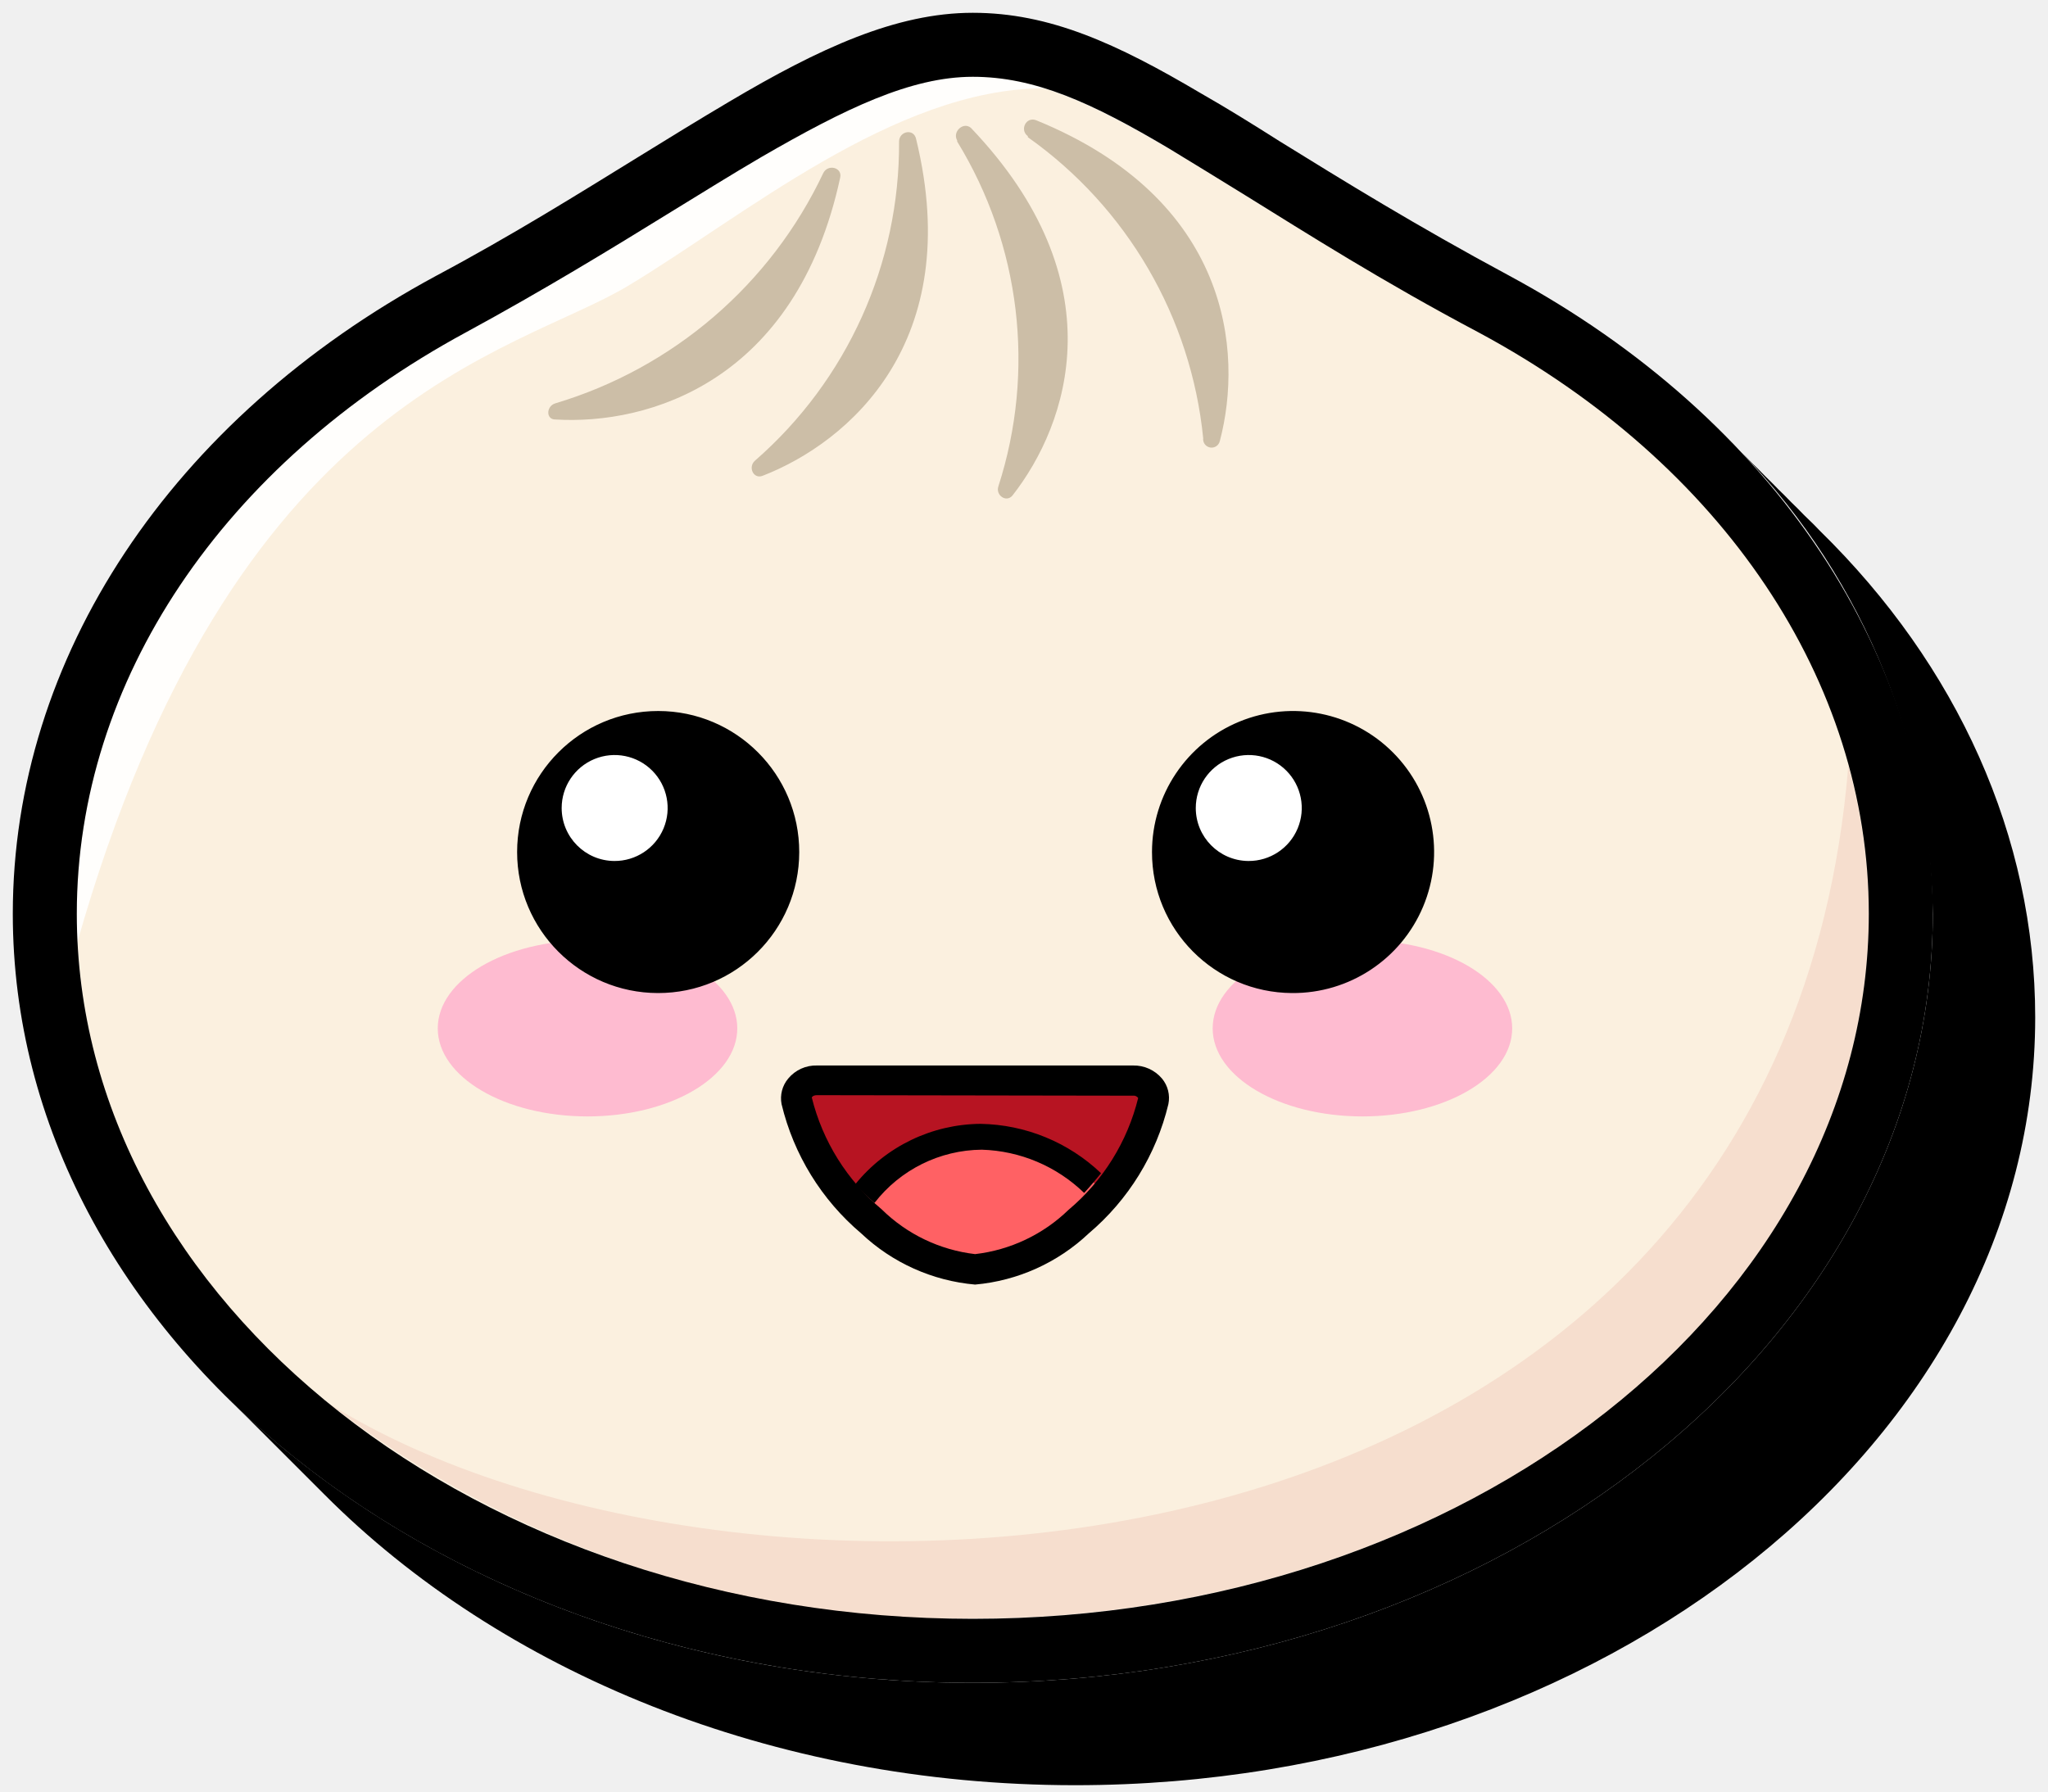
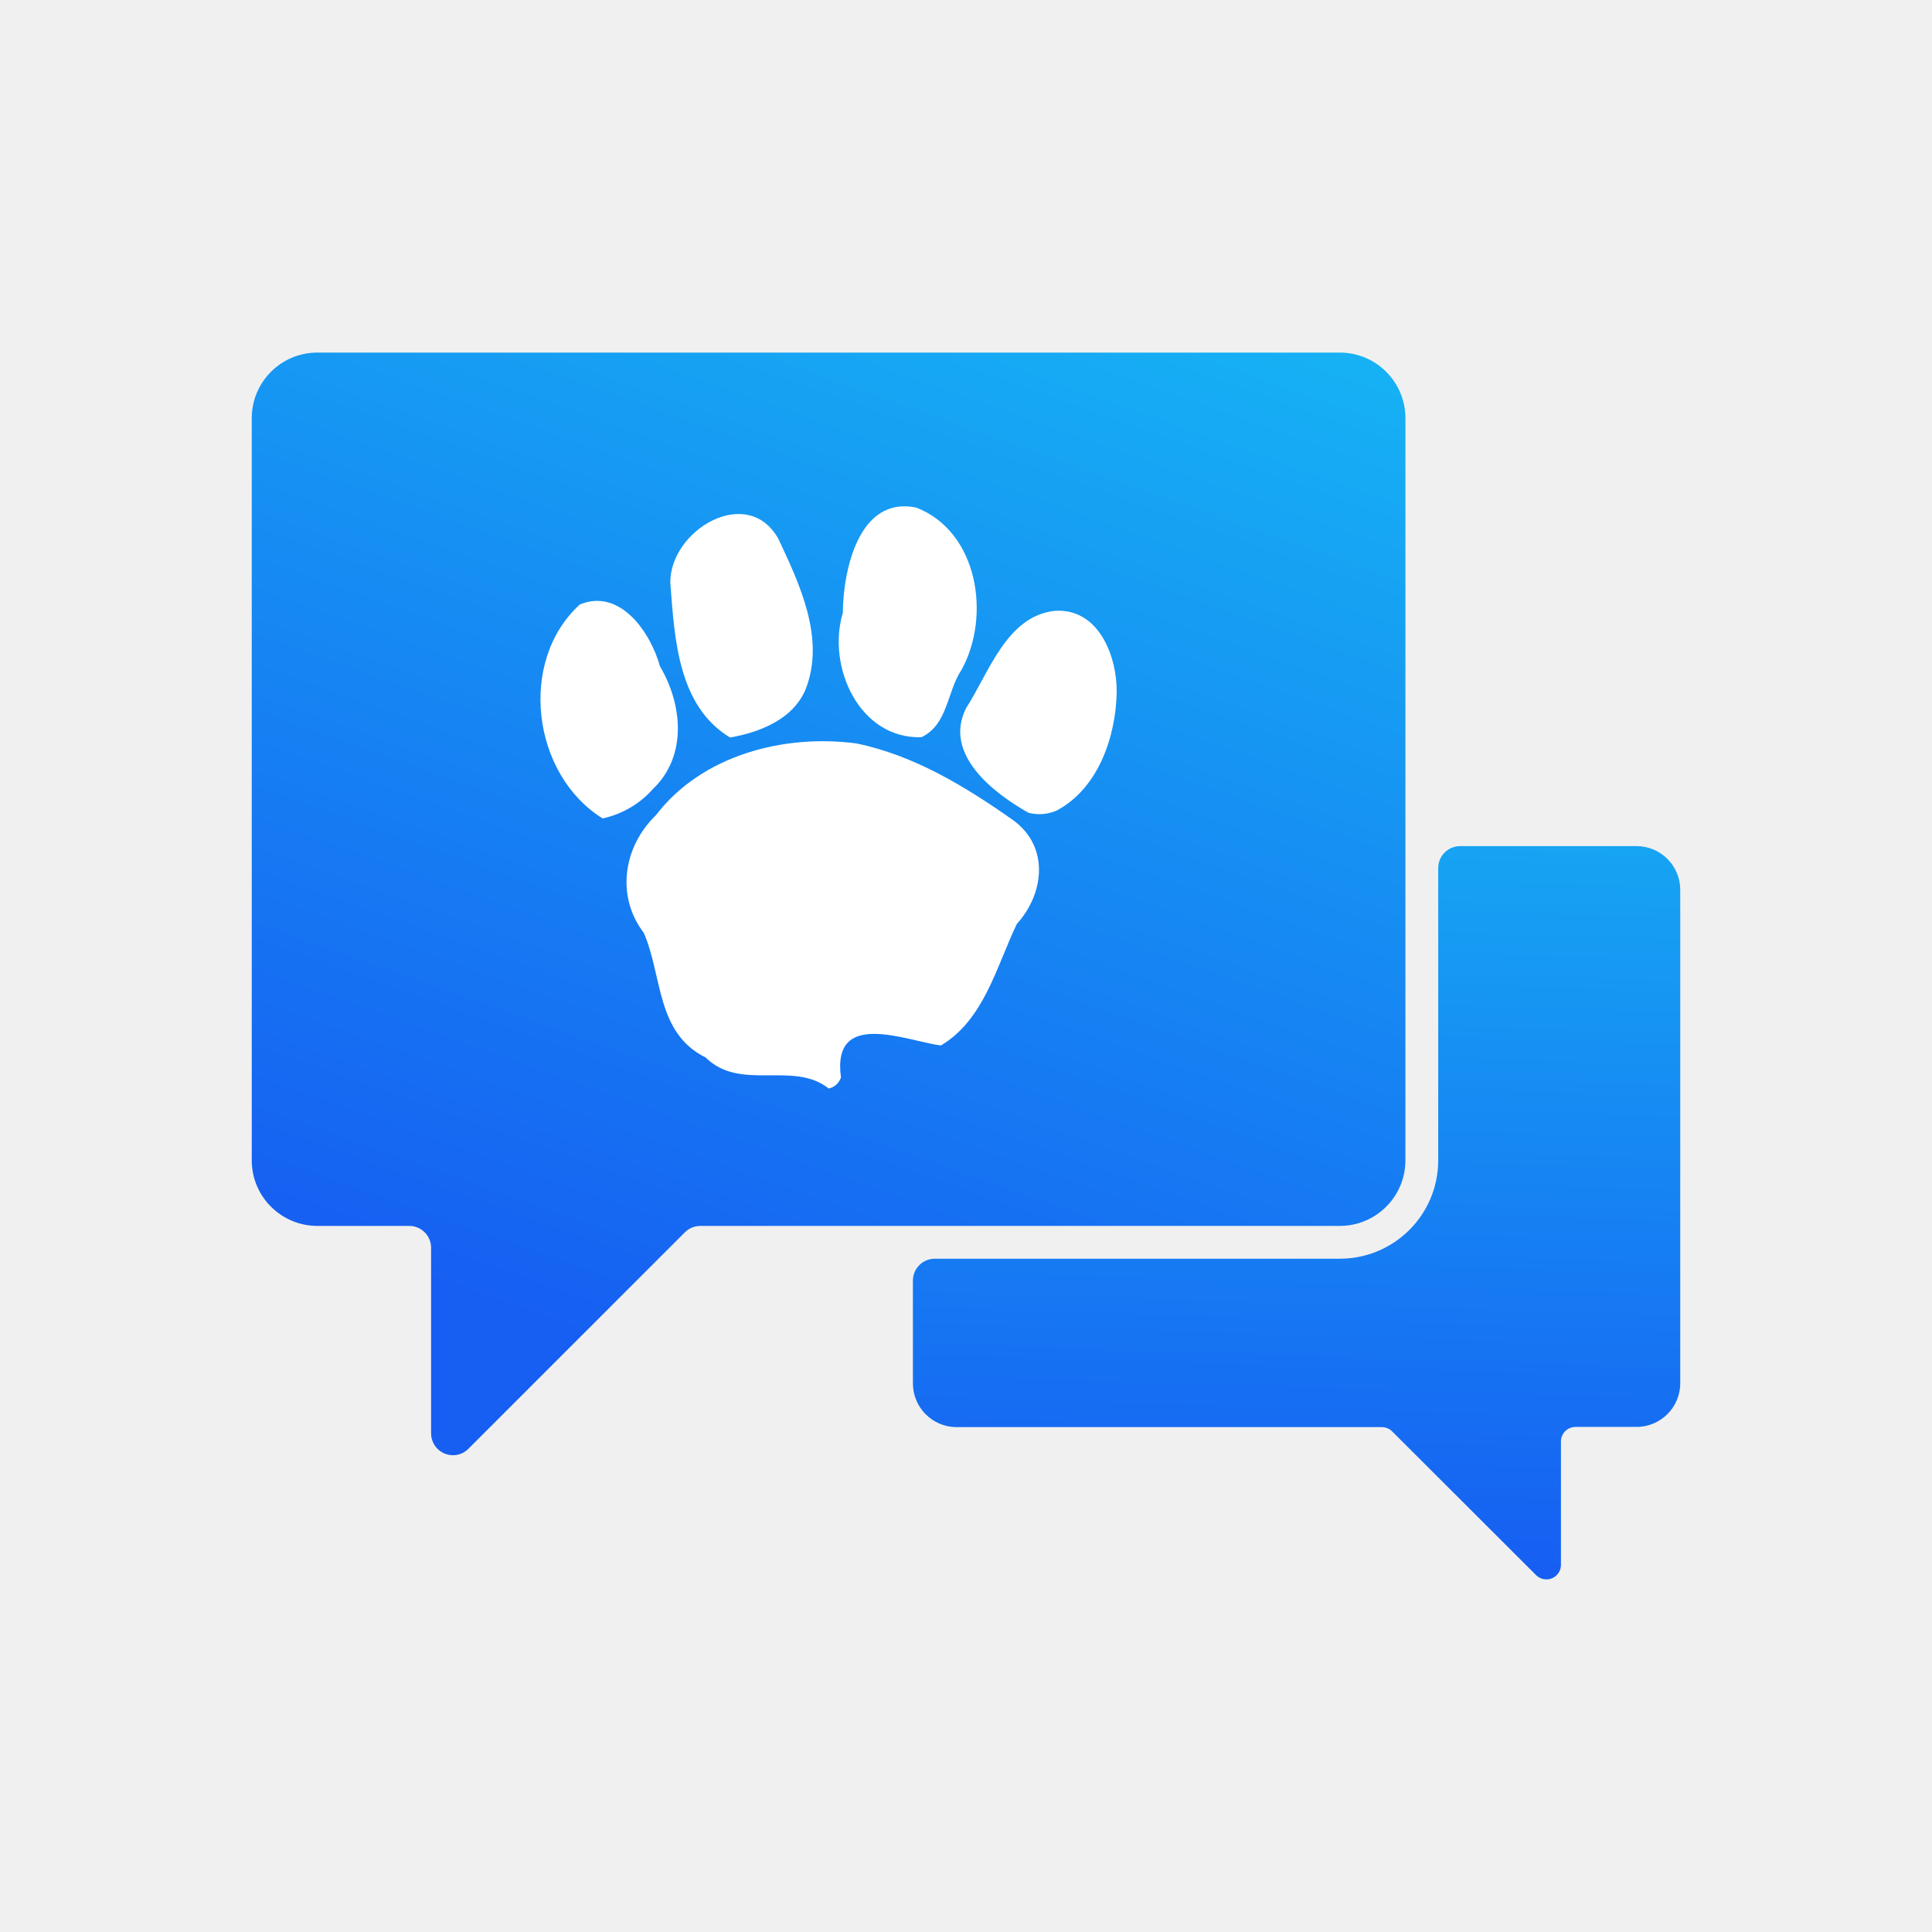
- <svg xmlns="http://www.w3.org/2000/svg" id="Bun" viewBox="0 0 80 70">
-   <path id="Shadow" d="M71.09,20.74c-.16-.17-.33-.34-.5-.5s-.33-.34-.5-.5-.33-.34-.5-.5-.33-.34-.5-.5-.33-.34-.5-.5-.33-.34-.5-.5-.33-.34-.5-.5A26.46,26.46,0,0,1,75.5,35.7c0,16.57-16.82,30.05-37.5,30.05-11.58,0-21.94-4.23-28.83-10.86l.5.5.5.5.5.5.5.5.5.5.5.5.5.5C19.55,65.3,30.14,69.75,42,69.75c20.68,0,37.5-13.48,37.5-30C79.5,32.69,76.46,26,71.09,20.74Z" />
-   <g id="Body">
-     <path id="Background" d="M73,35.7c0,15.21-15.67,27.54-35,27.54S3,50.91,3,35.7C3,26.27,9,17.94,18.22,13S33.18,3,38,3s8.94,4.13,19.78,10C67,17.94,73,26.27,73,35.7Z" style="fill:#fbf0df" />
-     <path id="Bottom_Shadow" data-name="Bottom Shadow" d="M73,35.7a21.67,21.67,0,0,0-.8-5.78c-2.73,33.3-43.35,34.9-59.32,24.94A40,40,0,0,0,38,63.24C57.3,63.24,73,50.89,73,35.7Z" style="fill:#f6dece" />
-     <path id="Light_Shine" data-name="Light Shine" d="M24.53,11.17C29,8.49,34.94,3.46,40.78,3.45A9.29,9.29,0,0,0,38,3c-2.42,0-5,1.25-8.25,3.13-1.13.66-2.3,1.39-3.54,2.15-2.33,1.44-5,3.07-8,4.7C8.69,18.13,3,26.62,3,35.7c0,.4,0,.8,0,1.19C9.06,15.48,20.07,13.85,24.53,11.17Z" style="fill:#fffefc" />
-     <path id="Top" d="M35.12,5.53A16.41,16.41,0,0,1,29.49,18c-.28.25-.06.73.3.59,3.37-1.31,7.92-5.23,6-13.14C35.71,5,35.12,5.12,35.12,5.53Zm2.27,0A16.24,16.24,0,0,1,39,19c-.12.35.31.65.55.36C41.74,16.56,43.65,11,37.93,5,37.64,4.74,37.19,5.14,37.39,5.49Zm2.76-.17A16.42,16.42,0,0,1,47,17.12a.33.33,0,0,0,.65.11c.92-3.49.4-9.44-7.17-12.53C40.08,4.54,39.82,5.08,40.15,5.32ZM21.69,15.76a16.94,16.94,0,0,0,10.47-9c.18-.36.75-.22.66.18-1.73,8-7.52,9.67-11.12,9.45C21.32,16.4,21.33,15.87,21.69,15.76Z" style="fill:#ccbea7;fill-rule:evenodd" />
-     <path id="Outline" d="M38,65.75C17.32,65.75.5,52.27.5,35.7c0-10,6.18-19.33,16.53-24.92,3-1.6,5.57-3.21,7.86-4.62,1.26-.78,2.45-1.51,3.6-2.19C32,1.89,35,.5,38,.5s5.62,1.2,8.9,3.14c1,.57,2,1.19,3.07,1.87,2.49,1.54,5.3,3.28,9,5.27C69.32,16.37,75.5,25.69,75.5,35.7,75.5,52.27,58.68,65.75,38,65.75ZM38,3c-2.42,0-5,1.25-8.25,3.13-1.13.66-2.3,1.39-3.54,2.15-2.33,1.44-5,3.07-8,4.7C8.69,18.13,3,26.62,3,35.7,3,50.89,18.7,63.25,38,63.25S73,50.89,73,35.7C73,26.62,67.31,18.13,57.78,13,54,11,51.05,9.12,48.66,7.64c-1.09-.67-2.09-1.29-3-1.84C42.63,4,40.42,3,38,3Z" />
-   </g>
-   <g id="Mouth">
-     <g id="Background-2" data-name="Background">
-       <path d="M45.05,43a8.93,8.93,0,0,1-2.92,4.71,6.81,6.81,0,0,1-4,1.88A6.84,6.84,0,0,1,34,47.71,8.93,8.93,0,0,1,31.12,43a.72.72,0,0,1,.8-.81H44.26A.72.72,0,0,1,45.05,43Z" style="fill:#b71422" />
+ <svg xmlns="http://www.w3.org/2000/svg" xmlns:xlink="http://www.w3.org/1999/xlink" width="512" height="512" version="1.1" viewBox="0 0 512 512">
+   <defs>
+     <linearGradient id="a" x1="374.17" x2="170.64" y1="-112.67" y2="463" gradientUnits="userSpaceOnUse">
+       <stop stop-color="#16bbf4" offset="0" />
+       <stop stop-color="#165ff2" offset=".99" />
+     </linearGradient>
+     <linearGradient id="b" x1="488.28" x2="474.29" y1="112.58" y2="556.15" xlink:href="#a" />
+     <linearGradient id="linearGradient206" x1="374.17" x2="170.64" y1="-112.67" y2="463" gradientUnits="userSpaceOnUse" xlink:href="#a" />
+   </defs>
+   <g transform="matrix(.5796 0 0 .5796 66.717 93.438)">
+     <g>
+       <path d="m205.08 399.31h292.41a30 30 0 0 0 30-30v-339.31a30 30 0 0 0-30-30h-467.49a30 30 0 0 0-30 30v339.31a30 30 0 0 0 30 30h42a10 10 0 0 1 10 10v84.85a10 10 0 0 0 10.07 10 9.83 9.83 0 0 0 7-2.95l99-99a10 10 0 0 1 7.01-2.9z" fill="url(#linearGradient206)" style="isolation:isolate" />
+       <g fill="#ffffff">
+         <path d="m160.43 213c-32.24-20-38.9-71.83-10.42-97.83 18.42-7.6 32.4 12.85 36.62 28.25 10.32 17.45 12.59 41-3.16 56.08a42.81 42.81 0 0 1-23.04 13.5z" style="isolation:isolate" />
+         <path d="m348.22 213.86c-21.73-15.31-45.37-29.75-71.77-35.15-33.1-4.41-70.73 5.36-91.7 32.87-14.83 14.32-18.34 36.94-5.49 53.76 8.52 19.48 5.59 45.78 28.23 56.94 16 15.83 40 1.27 56.32 14.21a7.6 7.6 0 0 0 5.59-5.05c-4.25-31.33 29.21-16.95 45.66-14.61 19.77-11.71 25.43-36.14 34.75-55.58 12.55-13.83 15-35.25-1.59-47.39z" style="isolation:isolate" />
+         <path d="m367 118.1c-21.87 2.52-29.89 28.17-40.34 44.42-10.67 20.94 12.26 38.77 28.48 47.89a19.63 19.63 0 0 0 13-1.07c18.86-10.12 26.86-33.43 27.34-53.79 0.24-16.78-8.3-38.93-28.48-37.45z" style="isolation:isolate" />
+         <path d="m218.7 176c-24-14.47-25.38-45.76-27.32-70.65-0.38-24 35.23-45.5 49.43-20.14 9.8 20.9 21.47 45.47 12.47 68.66-5.68 13.77-20.93 19.73-34.58 22.13z" style="isolation:isolate" />
+         <path d="m306.18 175.87c-28.48 0.84-43.29-32.4-35.93-56.83 0.17-19.58 7.31-53.56 33.53-48.18 28.29 10.94 34.3 49.46 20.82 74.07-6.77 10-6.2 25.11-18.42 30.94z" style="isolation:isolate" />
+       </g>
    </g>
-     <g id="Tongue">
-       <path id="Background-3" data-name="Background" d="M34,47.79a6.91,6.91,0,0,0,4.12,1.9,6.91,6.91,0,0,0,4.11-1.9,10.63,10.63,0,0,0,1-1.07,6.83,6.83,0,0,0-4.9-2.31,6.15,6.15,0,0,0-5,2.78C33.56,47.4,33.76,47.6,34,47.79Z" style="fill:#ff6164" />
-       <path id="Outline-2" data-name="Outline" d="M34.16,47a5.36,5.36,0,0,1,4.19-2.08,6,6,0,0,1,4,1.69c.23-.25.45-.51.66-.77a7,7,0,0,0-4.71-1.93,6.36,6.36,0,0,0-4.89,2.36A9.53,9.53,0,0,0,34.16,47Z" />
-     </g>
-     <path id="Outline-3" data-name="Outline" d="M38.09,50.19a7.42,7.42,0,0,1-4.45-2,9.52,9.52,0,0,1-3.11-5.05,1.2,1.2,0,0,1,.26-1,1.41,1.41,0,0,1,1.13-.51H44.26a1.44,1.44,0,0,1,1.13.51,1.19,1.19,0,0,1,.25,1h0a9.52,9.52,0,0,1-3.11,5.05A7.42,7.42,0,0,1,38.09,50.19Zm-6.17-7.4c-.16,0-.2.07-.21.09a8.29,8.29,0,0,0,2.73,4.37A6.23,6.23,0,0,0,38.09,49a6.28,6.28,0,0,0,3.65-1.73,8.3,8.3,0,0,0,2.72-4.37.21.21,0,0,0-.2-.09Z" />
-   </g>
-   <g id="Face">
-     <ellipse id="Right_Blush" data-name="Right Blush" cx="53.22" cy="40.18" rx="5.85" ry="3.44" style="fill:#febbd0" />
-     <ellipse id="Left_Bluch" data-name="Left Bluch" cx="22.95" cy="40.18" rx="5.85" ry="3.44" style="fill:#febbd0" />
-     <path id="Eyes" d="M25.7,38.8a5.51,5.51,0,1,0-5.5-5.51A5.51,5.51,0,0,0,25.7,38.8Zm24.77,0A5.51,5.51,0,1,0,45,33.29,5.5,5.5,0,0,0,50.47,38.8Z" style="fill-rule:evenodd" />
-     <path id="Iris" d="M24,33.64a2.07,2.07,0,1,0-2.06-2.07A2.07,2.07,0,0,0,24,33.64Zm24.77,0a2.07,2.07,0,1,0-2.06-2.07A2.07,2.07,0,0,0,48.75,33.64Z" style="fill:#fff;fill-rule:evenodd" />
+     <path d="m633.15 225.66h-80.66a10 10 0 0 0-10 10v133.65a45 45 0 0 1-45 45h-185.19a10 10 0 0 0-10 10v47a20 20 0 0 0 19.95 20h194.47a6.65 6.65 0 0 1 4.7 1.95l65.83 65.74a6.65 6.65 0 0 0 11.35-4.7v-56.43a6.65 6.65 0 0 1 6.65-6.65h27.9a20 20 0 0 0 20-20v-225.61a20 20 0 0 0-20-19.95z" fill="url(#b)" style="isolation:isolate" />
  </g>
</svg>
